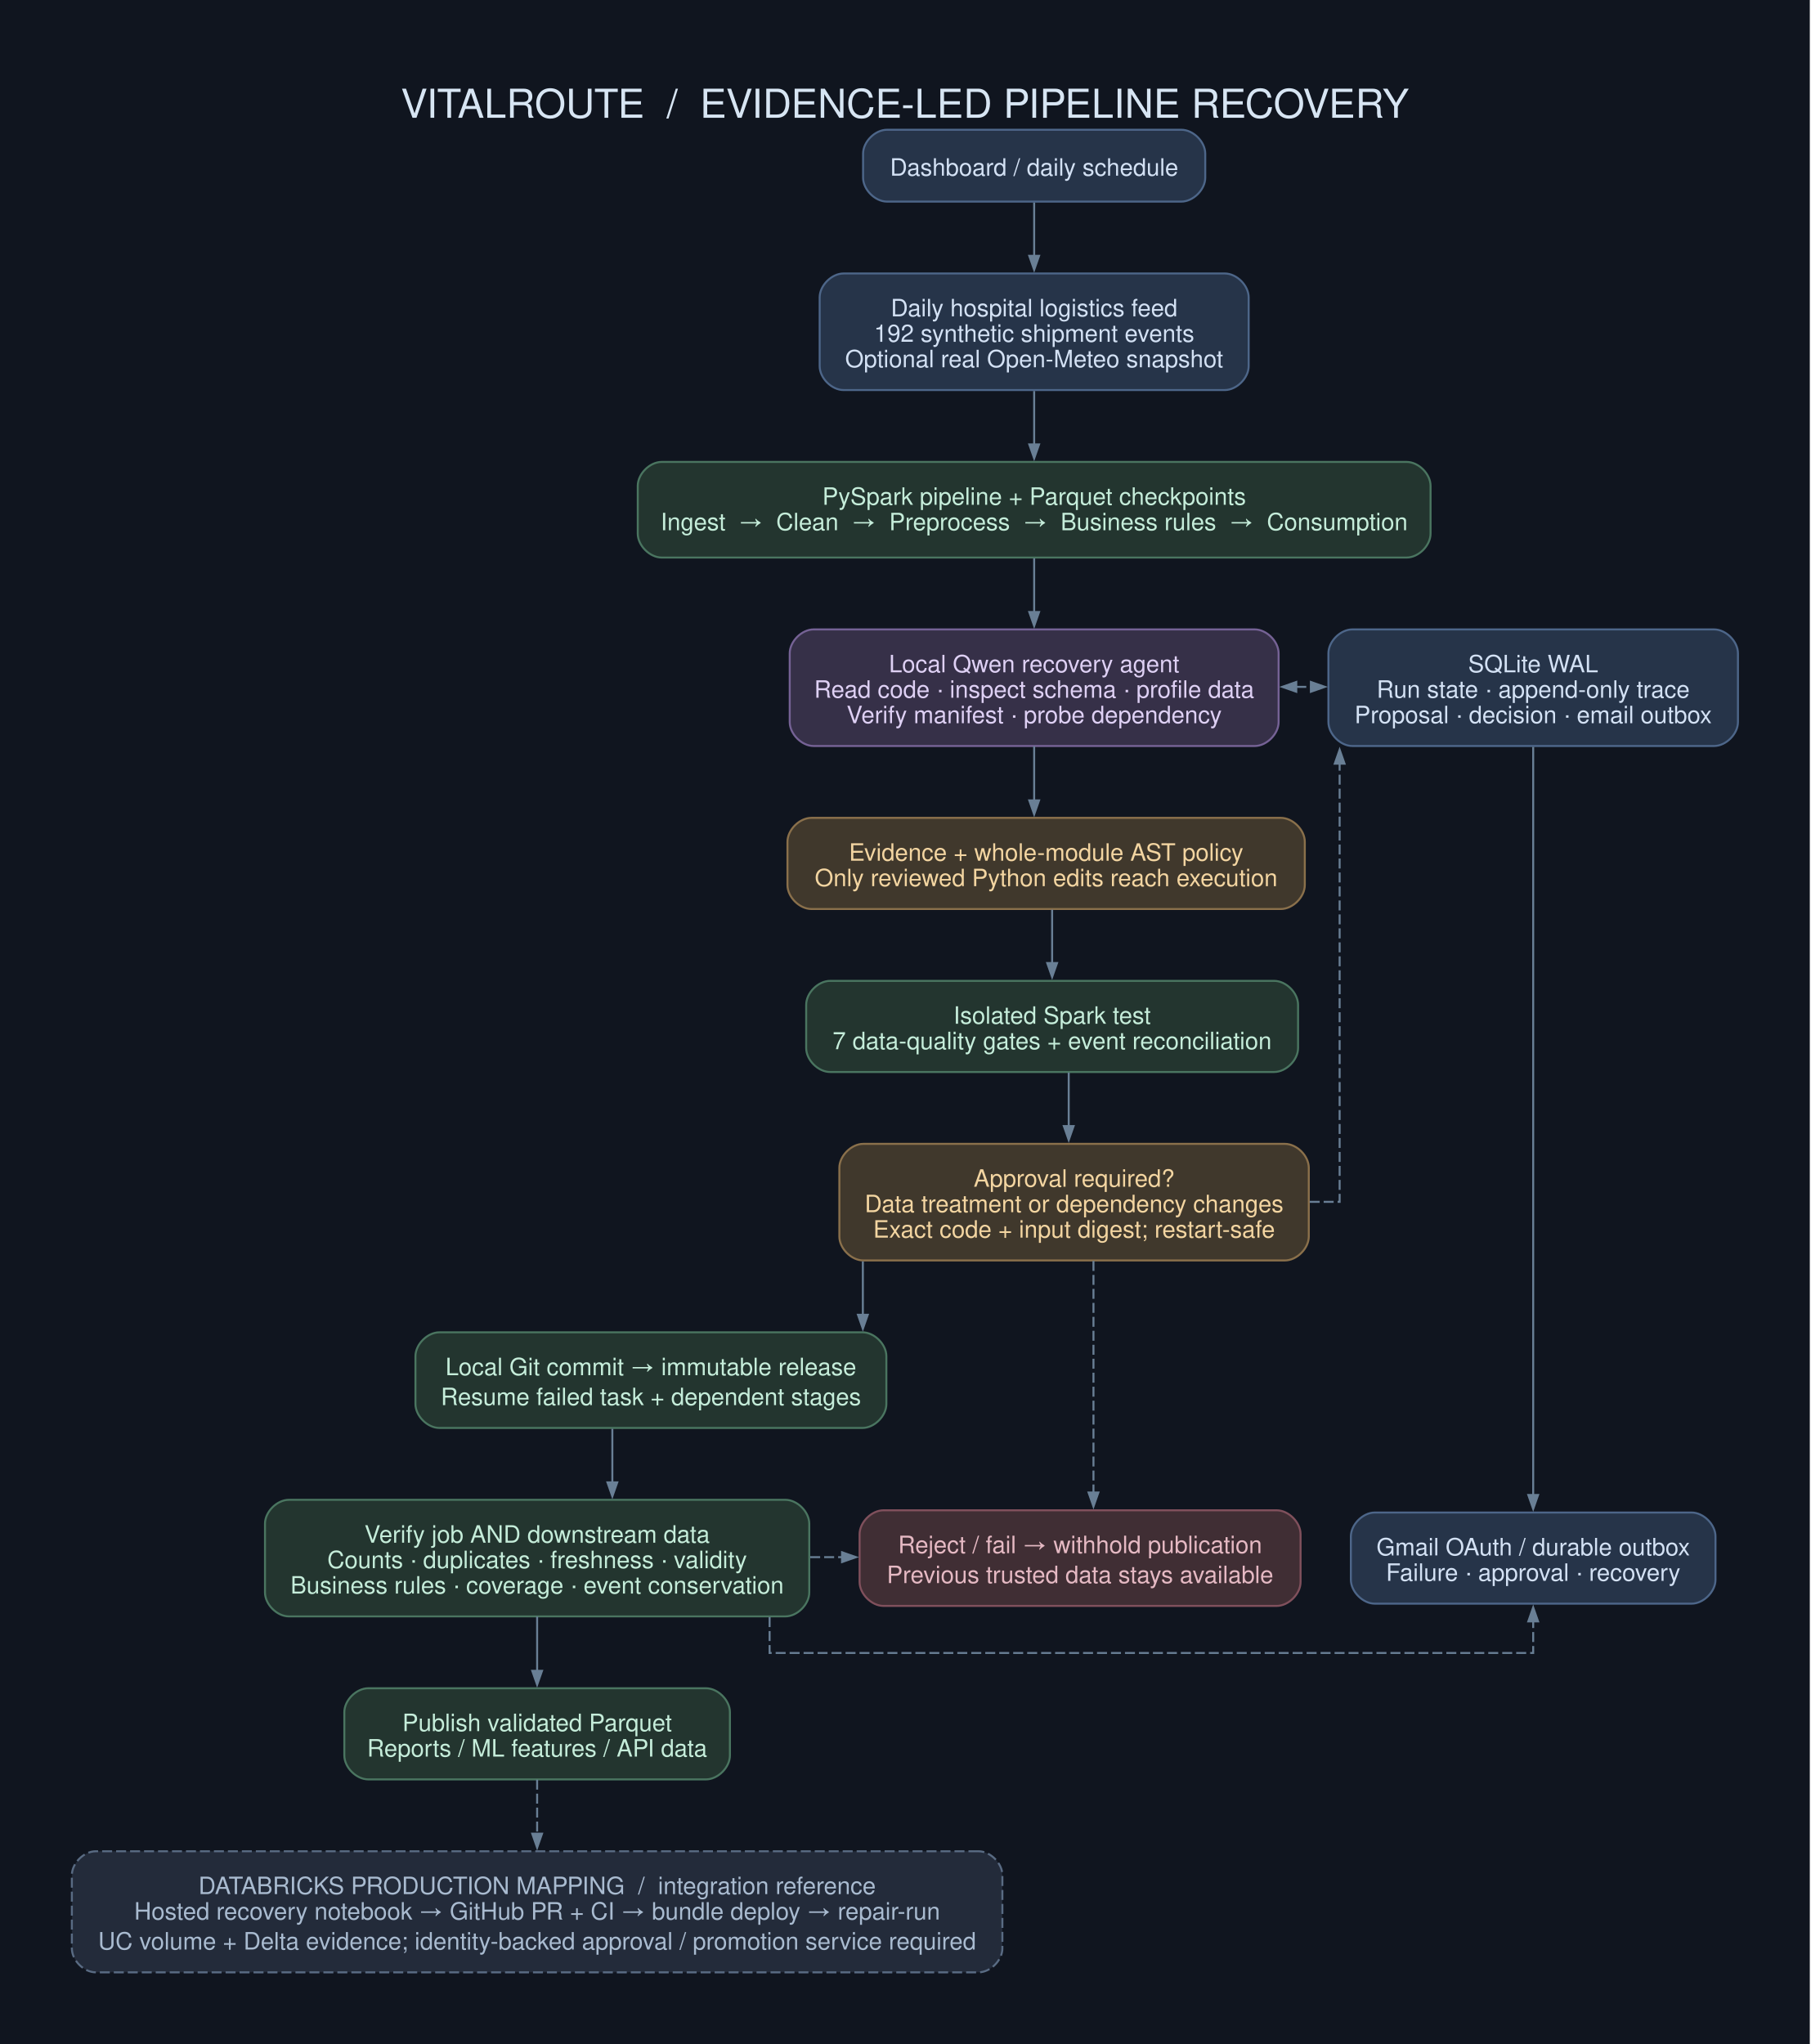
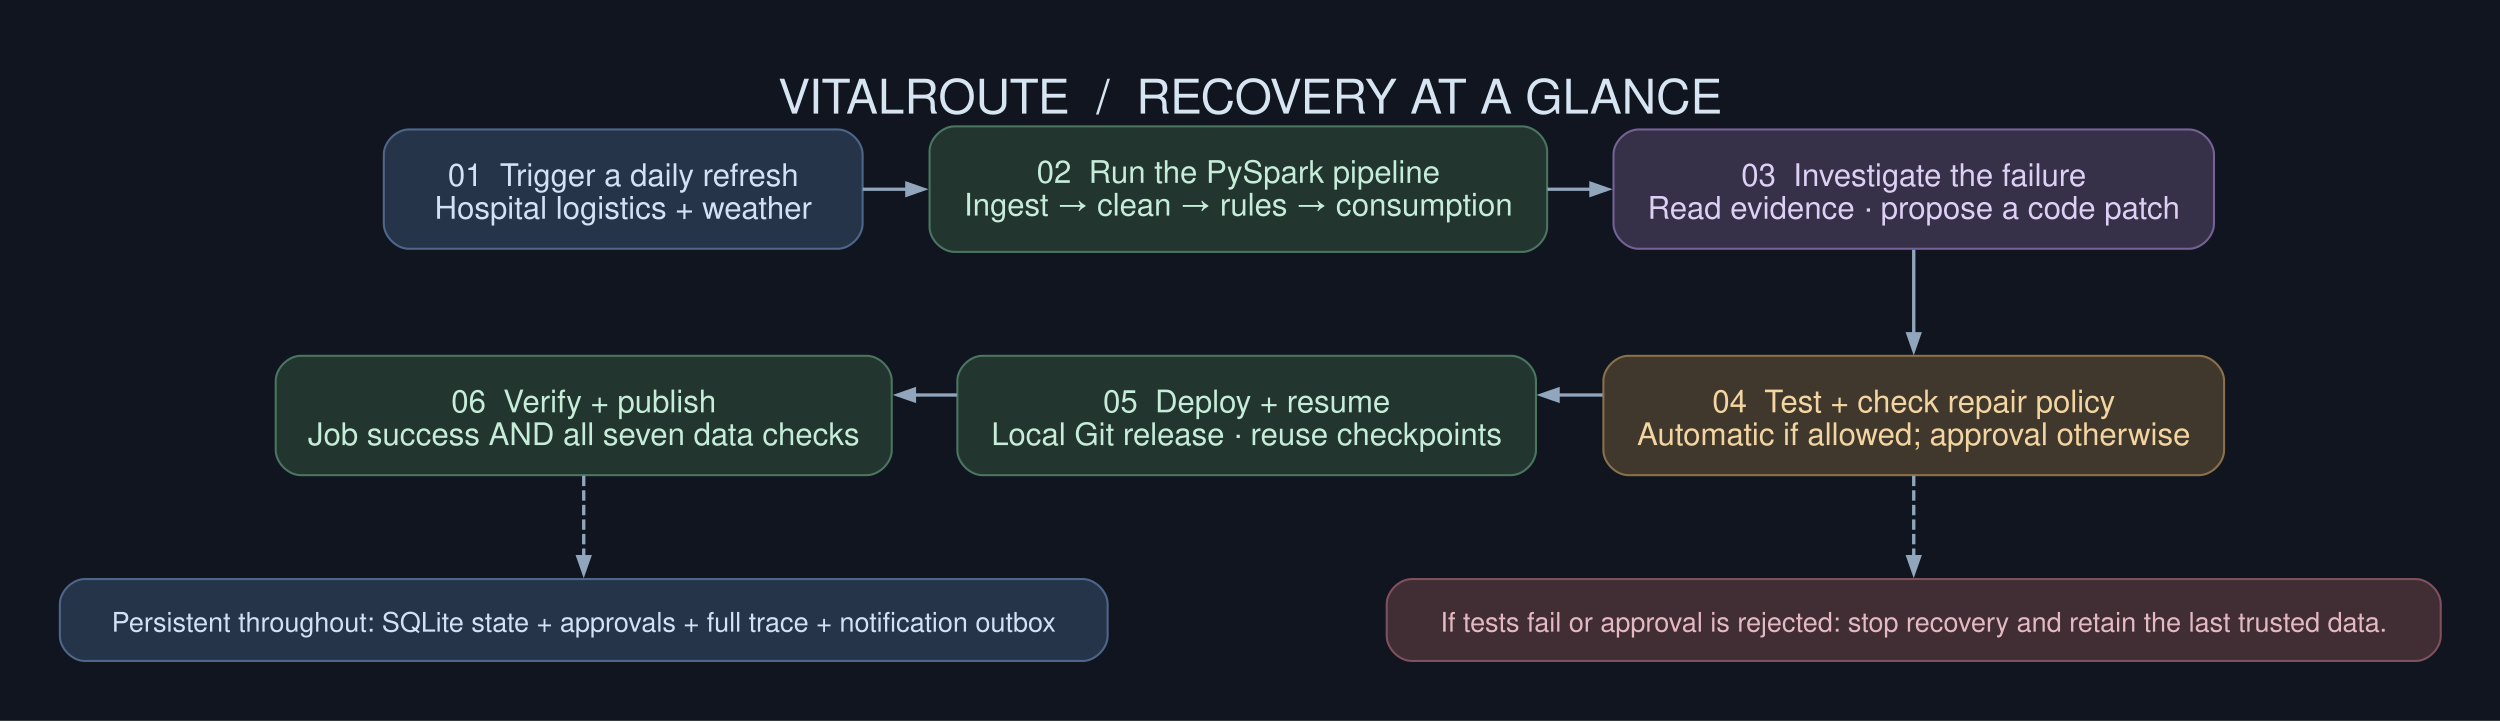
- <svg xmlns="http://www.w3.org/2000/svg" width="907pt" height="1024pt" viewBox="0.00 0.00 907.00 1024.00">
-   <g id="graph0" class="graph" transform="scale(1 1) rotate(0) translate(36 988.1)">
-     <polygon fill="#10151f" stroke="none" points="-36,36 -36,-988.1 870.67,-988.1 870.67,36 -36,36" />
-     <text xml:space="preserve" text-anchor="middle" x="417.34" y="-929.1" font-family="Helvetica,sans-Serif" font-size="20.00" fill="#d7e5f3">VITALROUTE  /  EVIDENCE-LED PIPELINE RECOVERY</text>
+ <svg xmlns="http://www.w3.org/2000/svg" width="1203pt" height="347pt" viewBox="0.00 0.00 1203.00 347.00">
+   <g id="graph0" class="graph" transform="scale(1 1) rotate(0) translate(28.8 318.06)">
+     <polygon fill="#10151f" stroke="none" points="-28.8,28.8 -28.8,-318.06 1174.48,-318.06 1174.48,28.8 -28.8,28.8" />
+     <text xml:space="preserve" text-anchor="middle" x="572.84" y="-263.41" font-family="Helvetica,sans-Serif" font-size="23.00" fill="#d7e5f3">VITALROUTE  /  RECOVERY AT A GLANCE</text>
    <g id="node1" class="node">
-       <path fill="#263449" stroke="#4d6689" d="M555.8,-923.1C555.8,-923.1 408.38,-923.1 408.38,-923.1 402.38,-923.1 396.38,-917.1 396.38,-911.1 396.38,-911.1 396.38,-899.1 396.38,-899.1 396.38,-893.1 402.38,-887.1 408.38,-887.1 408.38,-887.1 555.8,-887.1 555.8,-887.1 561.8,-887.1 567.8,-893.1 567.8,-899.1 567.8,-899.1 567.8,-911.1 567.8,-911.1 567.8,-917.1 561.8,-923.1 555.8,-923.1" />
-       <text xml:space="preserve" text-anchor="middle" x="482.09" y="-900.08" font-family="Helvetica,sans-Serif" font-size="12.00" fill="#d3e1f4">Dashboard / daily schedule</text>
+       <path fill="#263449" stroke="#4d6689" d="M374.29,-255.76C374.29,-255.76 167.89,-255.76 167.89,-255.76 161.89,-255.76 155.89,-249.76 155.89,-243.76 155.89,-243.76 155.89,-210.34 155.89,-210.34 155.89,-204.34 161.89,-198.34 167.89,-198.34 167.89,-198.34 374.29,-198.34 374.29,-198.34 380.29,-198.34 386.29,-204.34 386.29,-210.34 386.29,-210.34 386.29,-243.76 386.29,-243.76 386.29,-249.76 380.29,-255.76 374.29,-255.76" />
+       <text xml:space="preserve" text-anchor="middle" x="271.09" y="-228.55" font-family="Helvetica,sans-Serif" font-size="15.00" fill="#d3e1f4">01  Trigger a daily refresh</text>
+       <text xml:space="preserve" text-anchor="middle" x="271.09" y="-212.8" font-family="Helvetica,sans-Serif" font-size="15.00" fill="#d3e1f4">Hospital logistics + weather</text>
    </g>
    <g id="node2" class="node">
-       <path fill="#263449" stroke="#4d6689" d="M577.55,-851.1C577.55,-851.1 386.63,-851.1 386.63,-851.1 380.63,-851.1 374.63,-845.1 374.63,-839.1 374.63,-839.1 374.63,-804.69 374.63,-804.69 374.63,-798.69 380.63,-792.69 386.63,-792.69 386.63,-792.69 577.55,-792.69 577.55,-792.69 583.55,-792.69 589.55,-798.69 589.55,-804.69 589.55,-804.69 589.55,-839.1 589.55,-839.1 589.55,-845.1 583.55,-851.1 577.55,-851.1" />
-       <text xml:space="preserve" text-anchor="middle" x="482.09" y="-829.62" font-family="Helvetica,sans-Serif" font-size="12.00" fill="#d3e1f4">Daily hospital logistics feed</text>
-       <text xml:space="preserve" text-anchor="middle" x="482.09" y="-816.87" font-family="Helvetica,sans-Serif" font-size="12.00" fill="#d3e1f4">192 synthetic shipment events</text>
-       <text xml:space="preserve" text-anchor="middle" x="482.09" y="-804.12" font-family="Helvetica,sans-Serif" font-size="12.00" fill="#d3e1f4">Optional real Open-Meteo snapshot</text>
+       <path fill="#23352f" stroke="#4a7560" d="M703.68,-257.26C703.68,-257.26 430.5,-257.26 430.5,-257.26 424.5,-257.26 418.5,-251.26 418.5,-245.26 418.5,-245.26 418.5,-208.84 418.5,-208.84 418.5,-202.84 424.5,-196.84 430.5,-196.84 430.5,-196.84 703.68,-196.84 703.68,-196.84 709.68,-196.84 715.68,-202.84 715.68,-208.84 715.68,-208.84 715.68,-245.26 715.68,-245.26 715.68,-251.26 709.68,-257.26 703.68,-257.26" />
+       <text xml:space="preserve" text-anchor="middle" x="567.09" y="-230.05" font-family="Helvetica,sans-Serif" font-size="15.00" fill="#c5edda">02  Run the PySpark pipeline</text>
+       <text xml:space="preserve" text-anchor="middle" x="567.09" y="-214.3" font-family="Helvetica,sans-Serif" font-size="15.00" fill="#c5edda">Ingest → clean → rules → consumption</text>
    </g>
    <g id="edge1" class="edge">
-       <path fill="none" stroke="#697f95" d="M482.09,-886.63C482.09,-886.63 482.09,-859.93 482.09,-859.93" />
-       <polygon fill="#697f95" stroke="#697f95" points="484.54,-859.93 482.09,-852.93 479.64,-859.93 484.54,-859.93" />
+       <path fill="none" stroke="#91a6bc" stroke-width="1.6" d="M386.38,-227C386.38,-227 407.58,-227 407.58,-227" />
+       <polygon fill="#91a6bc" stroke="#91a6bc" stroke-width="1.6" points="407.58,-229.8 415.58,-227 407.58,-224.2 407.58,-229.8" />
    </g>
    <g id="node3" class="node">
-       <path fill="#23352f" stroke="#4a7560" d="M668.67,-756.69C668.67,-756.69 295.5,-756.69 295.5,-756.69 289.5,-756.69 283.5,-750.69 283.5,-744.69 283.5,-744.69 283.5,-720.78 283.5,-720.78 283.5,-714.78 289.5,-708.78 295.5,-708.78 295.5,-708.78 668.67,-708.78 668.67,-708.78 674.67,-708.78 680.67,-714.78 680.67,-720.78 680.67,-720.78 680.67,-744.69 680.67,-744.69 680.67,-750.69 674.67,-756.69 668.67,-756.69" />
-       <text xml:space="preserve" text-anchor="middle" x="482.09" y="-735.21" font-family="Helvetica,sans-Serif" font-size="12.00" fill="#c5edda">PySpark pipeline + Parquet checkpoints</text>
-       <text xml:space="preserve" text-anchor="middle" x="482.09" y="-722.46" font-family="Helvetica,sans-Serif" font-size="12.00" fill="#c5edda">Ingest  →  Clean  →  Preprocess  →  Business rules  →  Consumption</text>
+       <path fill="#363048" stroke="#756295" d="M1024.56,-255.76C1024.56,-255.76 759.62,-255.76 759.62,-255.76 753.62,-255.76 747.62,-249.76 747.62,-243.76 747.62,-243.76 747.62,-210.34 747.62,-210.34 747.62,-204.34 753.62,-198.34 759.62,-198.34 759.62,-198.34 1024.56,-198.34 1024.56,-198.34 1030.56,-198.34 1036.56,-204.34 1036.56,-210.34 1036.56,-210.34 1036.56,-243.76 1036.56,-243.76 1036.56,-249.76 1030.56,-255.76 1024.56,-255.76" />
+       <text xml:space="preserve" text-anchor="middle" x="892.09" y="-228.55" font-family="Helvetica,sans-Serif" font-size="15.00" fill="#ded0f4">03  Investigate the failure</text>
+       <text xml:space="preserve" text-anchor="middle" x="892.09" y="-212.8" font-family="Helvetica,sans-Serif" font-size="15.00" fill="#ded0f4">Read evidence · propose a code patch</text>
    </g>
    <g id="edge2" class="edge">
-       <path fill="none" stroke="#697f95" d="M482.09,-792.21C482.09,-792.21 482.09,-765.47 482.09,-765.47" />
-       <polygon fill="#697f95" stroke="#697f95" points="484.54,-765.47 482.09,-758.47 479.64,-765.47 484.54,-765.47" />
+       <path fill="none" stroke="#91a6bc" stroke-width="1.6" d="M715.8,-227C715.8,-227 736.77,-227 736.77,-227" />
+       <polygon fill="#91a6bc" stroke="#91a6bc" stroke-width="1.6" points="736.77,-229.8 744.77,-227 736.77,-224.2 736.77,-229.8" />
    </g>
    <g id="node4" class="node">
-       <path fill="#363048" stroke="#756295" d="M592.55,-672.78C592.55,-672.78 371.63,-672.78 371.63,-672.78 365.63,-672.78 359.63,-666.78 359.63,-660.78 359.63,-660.78 359.63,-626.37 359.63,-626.37 359.63,-620.37 365.63,-614.37 371.63,-614.37 371.63,-614.37 592.55,-614.37 592.55,-614.37 598.55,-614.37 604.55,-620.37 604.55,-626.37 604.55,-626.37 604.55,-660.78 604.55,-660.78 604.55,-666.78 598.55,-672.78 592.55,-672.78" />
-       <text xml:space="preserve" text-anchor="middle" x="482.09" y="-651.3" font-family="Helvetica,sans-Serif" font-size="12.00" fill="#ded0f4">Local Qwen recovery agent</text>
-       <text xml:space="preserve" text-anchor="middle" x="482.09" y="-638.55" font-family="Helvetica,sans-Serif" font-size="12.00" fill="#ded0f4">Read code · inspect schema · profile data</text>
-       <text xml:space="preserve" text-anchor="middle" x="482.09" y="-625.8" font-family="Helvetica,sans-Serif" font-size="12.00" fill="#ded0f4">Verify manifest · probe dependency</text>
+       <path fill="#40382c" stroke="#8a704b" d="M1029.43,-146.84C1029.43,-146.84 754.75,-146.84 754.75,-146.84 748.75,-146.84 742.75,-140.84 742.75,-134.84 742.75,-134.84 742.75,-101.42 742.75,-101.42 742.75,-95.42 748.75,-89.42 754.75,-89.42 754.75,-89.42 1029.43,-89.42 1029.43,-89.42 1035.43,-89.42 1041.43,-95.42 1041.43,-101.42 1041.43,-101.42 1041.43,-134.84 1041.43,-134.84 1041.43,-140.84 1035.43,-146.84 1029.43,-146.84" />
+       <text xml:space="preserve" text-anchor="middle" x="892.09" y="-119.63" font-family="Helvetica,sans-Serif" font-size="15.00" fill="#f3d5a1">04  Test + check repair policy</text>
+       <text xml:space="preserve" text-anchor="middle" x="892.09" y="-103.88" font-family="Helvetica,sans-Serif" font-size="15.00" fill="#f3d5a1">Automatic if allowed; approval otherwise</text>
    </g>
    <g id="edge3" class="edge">
-       <path fill="none" stroke="#697f95" d="M482.09,-708.37C482.09,-708.37 482.09,-681.5 482.09,-681.5" />
-       <polygon fill="#697f95" stroke="#697f95" points="484.54,-681.5 482.09,-674.5 479.64,-681.5 484.54,-681.5" />
+       <path fill="none" stroke="#91a6bc" stroke-width="1.6" d="M892.09,-197.86C892.09,-197.86 892.09,-157.44 892.09,-157.44" />
+       <polygon fill="#91a6bc" stroke="#91a6bc" stroke-width="1.6" points="894.89,-157.44 892.09,-149.44 889.29,-157.44 894.89,-157.44" />
    </g>
    <g id="node5" class="node">
-       <path fill="#40382c" stroke="#8a704b" d="M605.67,-578.37C605.67,-578.37 370.5,-578.37 370.5,-578.37 364.5,-578.37 358.5,-572.37 358.5,-566.37 358.5,-566.37 358.5,-544.71 358.5,-544.71 358.5,-538.71 364.5,-532.71 370.5,-532.71 370.5,-532.71 605.67,-532.71 605.67,-532.71 611.67,-532.71 617.67,-538.71 617.67,-544.71 617.67,-544.71 617.67,-566.37 617.67,-566.37 617.67,-572.37 611.67,-578.37 605.67,-578.37" />
-       <text xml:space="preserve" text-anchor="middle" x="488.09" y="-556.89" font-family="Helvetica,sans-Serif" font-size="12.00" fill="#f3d5a1">Evidence + whole-module AST policy</text>
-       <text xml:space="preserve" text-anchor="middle" x="488.09" y="-544.14" font-family="Helvetica,sans-Serif" font-size="12.00" fill="#f3d5a1">Only reviewed Python edits reach execution</text>
+       <path fill="#23352f" stroke="#4a7560" d="M698.31,-146.84C698.31,-146.84 443.88,-146.84 443.88,-146.84 437.88,-146.84 431.88,-140.84 431.88,-134.84 431.88,-134.84 431.88,-101.42 431.88,-101.42 431.88,-95.42 437.88,-89.42 443.88,-89.42 443.88,-89.42 698.31,-89.42 698.31,-89.42 704.31,-89.42 710.31,-95.42 710.31,-101.42 710.31,-101.42 710.31,-134.84 710.31,-134.84 710.31,-140.84 704.31,-146.84 698.31,-146.84" />
+       <text xml:space="preserve" text-anchor="middle" x="571.09" y="-119.63" font-family="Helvetica,sans-Serif" font-size="15.00" fill="#c5edda">05  Deploy + resume</text>
+       <text xml:space="preserve" text-anchor="middle" x="571.09" y="-103.88" font-family="Helvetica,sans-Serif" font-size="15.00" fill="#c5edda">Local Git release · reuse checkpoints</text>
    </g>
-     <g id="edge4" class="edge">
-       <path fill="none" stroke="#697f95" d="M482.09,-614.26C482.09,-614.26 482.09,-587.12 482.09,-587.12" />
-       <polygon fill="#697f95" stroke="#697f95" points="484.54,-587.12 482.09,-580.12 479.64,-587.12 484.54,-587.12" />
+     <g id="edge6" class="edge">
+       <path fill="none" stroke="#91a6bc" stroke-width="1.6" d="M742.4,-128C742.4,-128 720.94,-128 720.94,-128" />
+       <polygon fill="#91a6bc" stroke="#91a6bc" stroke-width="1.6" points="720.94,-125.2 712.94,-128 720.94,-130.8 720.94,-125.2" />
    </g>
-     <g id="node12" class="node">
-       <path fill="#263449" stroke="#4d6689" d="M822.67,-672.78C822.67,-672.78 641.5,-672.78 641.5,-672.78 635.5,-672.78 629.5,-666.78 629.5,-660.78 629.5,-660.78 629.5,-626.37 629.5,-626.37 629.5,-620.37 635.5,-614.37 641.5,-614.37 641.5,-614.37 822.67,-614.37 822.67,-614.37 828.67,-614.37 834.67,-620.37 834.67,-626.37 834.67,-626.37 834.67,-660.78 834.67,-660.78 834.67,-666.78 828.67,-672.78 822.67,-672.78" />
-       <text xml:space="preserve" text-anchor="middle" x="732.09" y="-651.3" font-family="Helvetica,sans-Serif" font-size="12.00" fill="#d3e1f4">SQLite WAL</text>
-       <text xml:space="preserve" text-anchor="middle" x="732.09" y="-638.55" font-family="Helvetica,sans-Serif" font-size="12.00" fill="#d3e1f4">Run state · append-only trace</text>
-       <text xml:space="preserve" text-anchor="middle" x="732.09" y="-625.8" font-family="Helvetica,sans-Serif" font-size="12.00" fill="#d3e1f4">Proposal · decision · email outbox</text>
+     <g id="node7" class="node">
+       <path fill="#402e34" stroke="#80505c" d="M1133.68,-39.42C1133.68,-39.42 650.5,-39.42 650.5,-39.42 644.5,-39.42 638.5,-33.42 638.5,-27.42 638.5,-27.42 638.5,-12 638.5,-12 638.5,-6 644.5,0 650.5,0 650.5,0 1133.68,0 1133.68,0 1139.68,0 1145.68,-6 1145.68,-12 1145.68,-12 1145.68,-27.42 1145.68,-27.42 1145.68,-33.42 1139.68,-39.42 1133.68,-39.42" />
+       <text xml:space="preserve" text-anchor="middle" x="892.09" y="-14.11" font-family="Helvetica,sans-Serif" font-size="13.00" fill="#e5b9c3">If tests fail or approval is rejected: stop recovery and retain the last trusted data.</text>
    </g>
-     <g id="edge12" class="edge">
-       <path fill="none" stroke="#697f95" stroke-dasharray="5,2" d="M613.4,-644C613.4,-644 620.72,-644 620.72,-644" />
-       <polygon fill="#697f95" stroke="#697f95" points="613.4,-641.55 606.4,-644 613.4,-646.45 613.4,-641.55" />
-       <polygon fill="#697f95" stroke="#697f95" points="620.72,-646.45 627.72,-644 620.72,-641.55 620.72,-646.45" />
+     <g id="edge8" class="edge">
+       <path fill="none" stroke="#91a6bc" stroke-width="1.6" stroke-dasharray="5,2" d="M892.09,-89.13C892.09,-89.13 892.09,-50.2 892.09,-50.2" />
+       <polygon fill="#91a6bc" stroke="#91a6bc" stroke-width="1.6" points="894.89,-50.2 892.09,-42.2 889.29,-50.2 894.89,-50.2" />
    </g>
    <g id="node6" class="node">
-       <path fill="#23352f" stroke="#4a7560" d="M602.3,-496.71C602.3,-496.71 379.88,-496.71 379.88,-496.71 373.88,-496.71 367.88,-490.71 367.88,-484.71 367.88,-484.71 367.88,-463.05 367.88,-463.05 367.88,-457.05 373.88,-451.05 379.88,-451.05 379.88,-451.05 602.3,-451.05 602.3,-451.05 608.3,-451.05 614.3,-457.05 614.3,-463.05 614.3,-463.05 614.3,-484.71 614.3,-484.71 614.3,-490.71 608.3,-496.71 602.3,-496.71" />
-       <text xml:space="preserve" text-anchor="middle" x="491.09" y="-475.23" font-family="Helvetica,sans-Serif" font-size="12.00" fill="#c5edda">Isolated Spark test</text>
-       <text xml:space="preserve" text-anchor="middle" x="491.09" y="-462.48" font-family="Helvetica,sans-Serif" font-size="12.00" fill="#c5edda">7 data-quality gates + event reconciliation</text>
+       <path fill="#23352f" stroke="#4a7560" d="M388.31,-146.84C388.31,-146.84 115.87,-146.84 115.87,-146.84 109.88,-146.84 103.88,-140.84 103.88,-134.84 103.88,-134.84 103.88,-101.42 103.88,-101.42 103.88,-95.42 109.88,-89.42 115.88,-89.42 115.88,-89.42 388.31,-89.42 388.31,-89.42 394.31,-89.42 400.31,-95.42 400.31,-101.42 400.31,-101.42 400.31,-134.84 400.31,-134.84 400.31,-140.84 394.31,-146.84 388.31,-146.84" />
+       <text xml:space="preserve" text-anchor="middle" x="252.09" y="-119.63" font-family="Helvetica,sans-Serif" font-size="15.00" fill="#c5edda">06  Verify + publish</text>
+       <text xml:space="preserve" text-anchor="middle" x="252.09" y="-103.88" font-family="Helvetica,sans-Serif" font-size="15.00" fill="#c5edda">Job success AND all seven data checks</text>
    </g>
-     <g id="edge5" class="edge">
-       <path fill="none" stroke="#697f95" d="M491.09,-532.36C491.09,-532.36 491.09,-505.63 491.09,-505.63" />
-       <polygon fill="#697f95" stroke="#697f95" points="493.54,-505.63 491.09,-498.63 488.64,-505.63 493.54,-505.63" />
-     </g>
-     <g id="node7" class="node">
-       <path fill="#40382c" stroke="#8a704b" d="M607.67,-415.05C607.67,-415.05 396.5,-415.05 396.5,-415.05 390.5,-415.05 384.5,-409.05 384.5,-403.05 384.5,-403.05 384.5,-368.64 384.5,-368.64 384.5,-362.64 390.5,-356.64 396.5,-356.64 396.5,-356.64 607.67,-356.64 607.67,-356.64 613.67,-356.64 619.67,-362.64 619.67,-368.64 619.67,-368.64 619.67,-403.05 619.67,-403.05 619.67,-409.05 613.67,-415.05 607.67,-415.05" />
-       <text xml:space="preserve" text-anchor="middle" x="502.09" y="-393.57" font-family="Helvetica,sans-Serif" font-size="12.00" fill="#f3d5a1">Approval required?</text>
-       <text xml:space="preserve" text-anchor="middle" x="502.09" y="-380.82" font-family="Helvetica,sans-Serif" font-size="12.00" fill="#f3d5a1">Data treatment or dependency changes</text>
-       <text xml:space="preserve" text-anchor="middle" x="502.09" y="-368.07" font-family="Helvetica,sans-Serif" font-size="12.00" fill="#f3d5a1">Exact code + input digest; restart-safe</text>
-     </g>
-     <g id="edge6" class="edge">
-       <path fill="none" stroke="#697f95" d="M499.4,-450.75C499.4,-450.75 499.4,-423.97 499.4,-423.97" />
-       <polygon fill="#697f95" stroke="#697f95" points="501.85,-423.97 499.4,-416.97 496.95,-423.97 501.85,-423.97" />
+     <g id="edge7" class="edge">
+       <path fill="none" stroke="#91a6bc" stroke-width="1.6" d="M431.64,-128C431.64,-128 411.21,-128 411.21,-128" />
+       <polygon fill="#91a6bc" stroke="#91a6bc" stroke-width="1.6" points="411.21,-125.2 403.21,-128 411.21,-130.8 411.21,-125.2" />
    </g>
    <g id="node8" class="node">
-       <path fill="#23352f" stroke="#4a7560" d="M396.05,-320.64C396.05,-320.64 184.13,-320.64 184.13,-320.64 178.13,-320.64 172.13,-314.64 172.13,-308.64 172.13,-308.64 172.13,-284.73 172.13,-284.73 172.13,-278.73 178.13,-272.73 184.13,-272.73 184.13,-272.73 396.05,-272.73 396.05,-272.73 402.05,-272.73 408.05,-278.73 408.05,-284.73 408.05,-284.73 408.05,-308.64 408.05,-308.64 408.05,-314.64 402.05,-320.64 396.05,-320.64" />
-       <text xml:space="preserve" text-anchor="middle" x="290.09" y="-299.16" font-family="Helvetica,sans-Serif" font-size="12.00" fill="#c5edda">Local Git commit → immutable release</text>
-       <text xml:space="preserve" text-anchor="middle" x="290.09" y="-284.16" font-family="Helvetica,sans-Serif" font-size="12.00" fill="#c5edda">Resume failed task + dependent stages</text>
-     </g>
-     <g id="edge7" class="edge">
-       <path fill="none" stroke="#697f95" d="M396.27,-356.16C396.27,-356.16 396.27,-329.42 396.27,-329.42" />
-       <polygon fill="#697f95" stroke="#697f95" points="398.72,-329.42 396.27,-322.42 393.82,-329.42 398.72,-329.42" />
-     </g>
-     <g id="node11" class="node">
-       <path fill="#402e34" stroke="#80505c" d="M603.55,-231.48C603.55,-231.48 406.63,-231.48 406.63,-231.48 400.63,-231.48 394.63,-225.48 394.63,-219.48 394.63,-219.48 394.63,-195.57 394.63,-195.57 394.63,-189.57 400.63,-183.57 406.63,-183.57 406.63,-183.57 603.55,-183.57 603.55,-183.57 609.55,-183.57 615.55,-189.57 615.55,-195.57 615.55,-195.57 615.55,-219.48 615.55,-219.48 615.55,-225.48 609.55,-231.48 603.55,-231.48" />
-       <text xml:space="preserve" text-anchor="middle" x="505.09" y="-210" font-family="Helvetica,sans-Serif" font-size="12.00" fill="#e5b9c3">Reject / fail → withhold publication</text>
-       <text xml:space="preserve" text-anchor="middle" x="505.09" y="-195" font-family="Helvetica,sans-Serif" font-size="12.00" fill="#e5b9c3">Previous trusted data stays available</text>
-     </g>
-     <g id="edge10" class="edge">
-       <path fill="none" stroke="#697f95" stroke-dasharray="5,2" d="M511.8,-356.4C511.8,-356.4 511.8,-240.37 511.8,-240.37" />
-       <polygon fill="#697f95" stroke="#697f95" points="514.25,-240.37 511.8,-233.37 509.35,-240.37 514.25,-240.37" />
-     </g>
-     <g id="edge13" class="edge">
-       <path fill="none" stroke="#697f95" stroke-dasharray="5,2" d="M620.12,-386C629.31,-386 635.12,-386 635.12,-386 635.12,-386 635.12,-605.51 635.12,-605.51" />
-       <polygon fill="#697f95" stroke="#697f95" points="632.68,-605.51 635.13,-612.51 637.58,-605.51 632.68,-605.51" />
-     </g>
-     <g id="node9" class="node">
-       <path fill="#23352f" stroke="#4a7560" d="M357.42,-236.73C357.42,-236.73 108.75,-236.73 108.75,-236.73 102.75,-236.73 96.75,-230.73 96.75,-224.73 96.75,-224.73 96.75,-190.32 96.75,-190.32 96.75,-184.32 102.75,-178.32 108.75,-178.32 108.75,-178.32 357.42,-178.32 357.42,-178.32 363.42,-178.32 369.42,-184.32 369.42,-190.32 369.42,-190.32 369.42,-224.73 369.42,-224.73 369.42,-230.73 363.42,-236.73 357.42,-236.73" />
-       <text xml:space="preserve" text-anchor="middle" x="233.09" y="-215.25" font-family="Helvetica,sans-Serif" font-size="12.00" fill="#c5edda">Verify job AND downstream data</text>
-       <text xml:space="preserve" text-anchor="middle" x="233.09" y="-202.5" font-family="Helvetica,sans-Serif" font-size="12.00" fill="#c5edda">Counts · duplicates · freshness · validity</text>
-       <text xml:space="preserve" text-anchor="middle" x="233.09" y="-189.75" font-family="Helvetica,sans-Serif" font-size="12.00" fill="#c5edda">Business rules · coverage · event conservation</text>
-     </g>
-     <g id="edge8" class="edge">
-       <path fill="none" stroke="#697f95" d="M270.77,-272.32C270.77,-272.32 270.77,-245.45 270.77,-245.45" />
-       <polygon fill="#697f95" stroke="#697f95" points="273.22,-245.45 270.77,-238.45 268.32,-245.45 273.22,-245.45" />
-     </g>
-     <g id="node10" class="node">
-       <path fill="#23352f" stroke="#4a7560" d="M317.67,-142.32C317.67,-142.32 148.5,-142.32 148.5,-142.32 142.5,-142.32 136.5,-136.32 136.5,-130.32 136.5,-130.32 136.5,-108.66 136.5,-108.66 136.5,-102.66 142.5,-96.66 148.5,-96.66 148.5,-96.66 317.67,-96.66 317.67,-96.66 323.67,-96.66 329.67,-102.66 329.67,-108.66 329.67,-108.66 329.67,-130.32 329.67,-130.32 329.67,-136.32 323.67,-142.32 317.67,-142.32" />
-       <text xml:space="preserve" text-anchor="middle" x="233.09" y="-120.84" font-family="Helvetica,sans-Serif" font-size="12.00" fill="#c5edda">Publish validated Parquet</text>
-       <text xml:space="preserve" text-anchor="middle" x="233.09" y="-108.09" font-family="Helvetica,sans-Serif" font-size="12.00" fill="#c5edda">Reports / ML features / API data</text>
+       <path fill="#263449" stroke="#4d6689" d="M492.18,-39.42C492.18,-39.42 12,-39.42 12,-39.42 6,-39.42 0,-33.42 0,-27.42 0,-27.42 0,-12 0,-12 0,-6 6,0 12,0 12,0 492.18,0 492.18,0 498.18,0 504.18,-6 504.18,-12 504.18,-12 504.18,-27.42 504.18,-27.42 504.18,-33.42 498.18,-39.42 492.18,-39.42" />
+       <text xml:space="preserve" text-anchor="middle" x="252.09" y="-14.11" font-family="Helvetica,sans-Serif" font-size="13.00" fill="#d3e1f4">Persistent throughout: SQLite state + approvals + full trace + notification outbox</text>
    </g>
    <g id="edge9" class="edge">
-       <path fill="none" stroke="#697f95" d="M233.09,-178.21C233.09,-178.21 233.09,-151.07 233.09,-151.07" />
-       <polygon fill="#697f95" stroke="#697f95" points="235.54,-151.07 233.09,-144.07 230.64,-151.07 235.54,-151.07" />
-     </g>
-     <g id="edge11" class="edge">
-       <path fill="none" stroke="#697f95" stroke-dasharray="5,2" d="M369.88,-208C369.88,-208 385.84,-208 385.84,-208" />
-       <polygon fill="#697f95" stroke="#697f95" points="385.84,-210.45 392.84,-208 385.84,-205.55 385.84,-210.45" />
-     </g>
-     <g id="node13" class="node">
-       <path fill="#263449" stroke="#4d6689" d="M811.42,-230.36C811.42,-230.36 652.75,-230.36 652.75,-230.36 646.75,-230.36 640.75,-224.36 640.75,-218.36 640.75,-218.36 640.75,-196.7 640.75,-196.7 640.75,-190.7 646.75,-184.7 652.75,-184.7 652.75,-184.7 811.42,-184.7 811.42,-184.7 817.42,-184.7 823.42,-190.7 823.42,-196.7 823.42,-196.7 823.42,-218.36 823.42,-218.36 823.42,-224.36 817.42,-230.36 811.42,-230.36" />
-       <text xml:space="preserve" text-anchor="middle" x="732.09" y="-208.88" font-family="Helvetica,sans-Serif" font-size="12.00" fill="#d3e1f4">Gmail OAuth / durable outbox</text>
-       <text xml:space="preserve" text-anchor="middle" x="732.09" y="-196.13" font-family="Helvetica,sans-Serif" font-size="12.00" fill="#d3e1f4">Failure · approval · recovery</text>
-     </g>
-     <g id="edge14" class="edge">
-       <path fill="none" stroke="#697f95" stroke-dasharray="5,2" d="M349.55,-177.97C349.55,-168.3 349.55,-160 349.55,-160 349.55,-160 732.09,-160 732.09,-160 732.09,-160 732.09,-175.81 732.09,-175.81" />
-       <polygon fill="#697f95" stroke="#697f95" points="729.64,-175.81 732.09,-182.81 734.54,-175.81 729.64,-175.81" />
-     </g>
-     <g id="node14" class="node">
-       <path fill="#232b3a" stroke="#596b83" stroke-dasharray="5,2" d="M454.17,-60.66C454.17,-60.66 12,-60.66 12,-60.66 6,-60.66 0,-54.66 0,-48.66 0,-48.66 0,-12 0,-12 0,-6 6,0 12,0 12,0 454.17,0 454.17,0 460.17,0 466.17,-6 466.17,-12 466.17,-12 466.17,-48.66 466.17,-48.66 466.17,-54.66 460.17,-60.66 454.17,-60.66" />
-       <text xml:space="preserve" text-anchor="middle" x="233.09" y="-39.18" font-family="Helvetica,sans-Serif" font-size="12.00" fill="#a9bbd0">DATABRICKS PRODUCTION MAPPING  /  integration reference</text>
-       <text xml:space="preserve" text-anchor="middle" x="233.09" y="-26.43" font-family="Helvetica,sans-Serif" font-size="12.00" fill="#a9bbd0">Hosted recovery notebook → GitHub PR + CI → bundle deploy → repair-run</text>
-       <text xml:space="preserve" text-anchor="middle" x="233.09" y="-11.43" font-family="Helvetica,sans-Serif" font-size="12.00" fill="#a9bbd0">UC volume + Delta evidence; identity-backed approval / promotion service required</text>
-     </g>
-     <g id="edge16" class="edge">
-       <path fill="none" stroke="#697f95" stroke-dasharray="5,2" d="M233.09,-96.53C233.09,-96.53 233.09,-69.46 233.09,-69.46" />
-       <polygon fill="#697f95" stroke="#697f95" points="235.54,-69.46 233.09,-62.46 230.64,-69.46 235.54,-69.46" />
-     </g>
-     <g id="edge15" class="edge">
-       <path fill="none" stroke="#697f95" d="M732.09,-613.95C732.09,-613.95 732.09,-239.16 732.09,-239.16" />
-       <polygon fill="#697f95" stroke="#697f95" points="734.54,-239.16 732.09,-232.16 729.64,-239.16 734.54,-239.16" />
+       <path fill="none" stroke="#91a6bc" stroke-width="1.6" stroke-dasharray="5,2" d="M252.09,-89.13C252.09,-89.13 252.09,-50.2 252.09,-50.2" />
+       <polygon fill="#91a6bc" stroke="#91a6bc" stroke-width="1.6" points="254.89,-50.2 252.09,-42.2 249.29,-50.2 254.89,-50.2" />
    </g>
  </g>
</svg>
